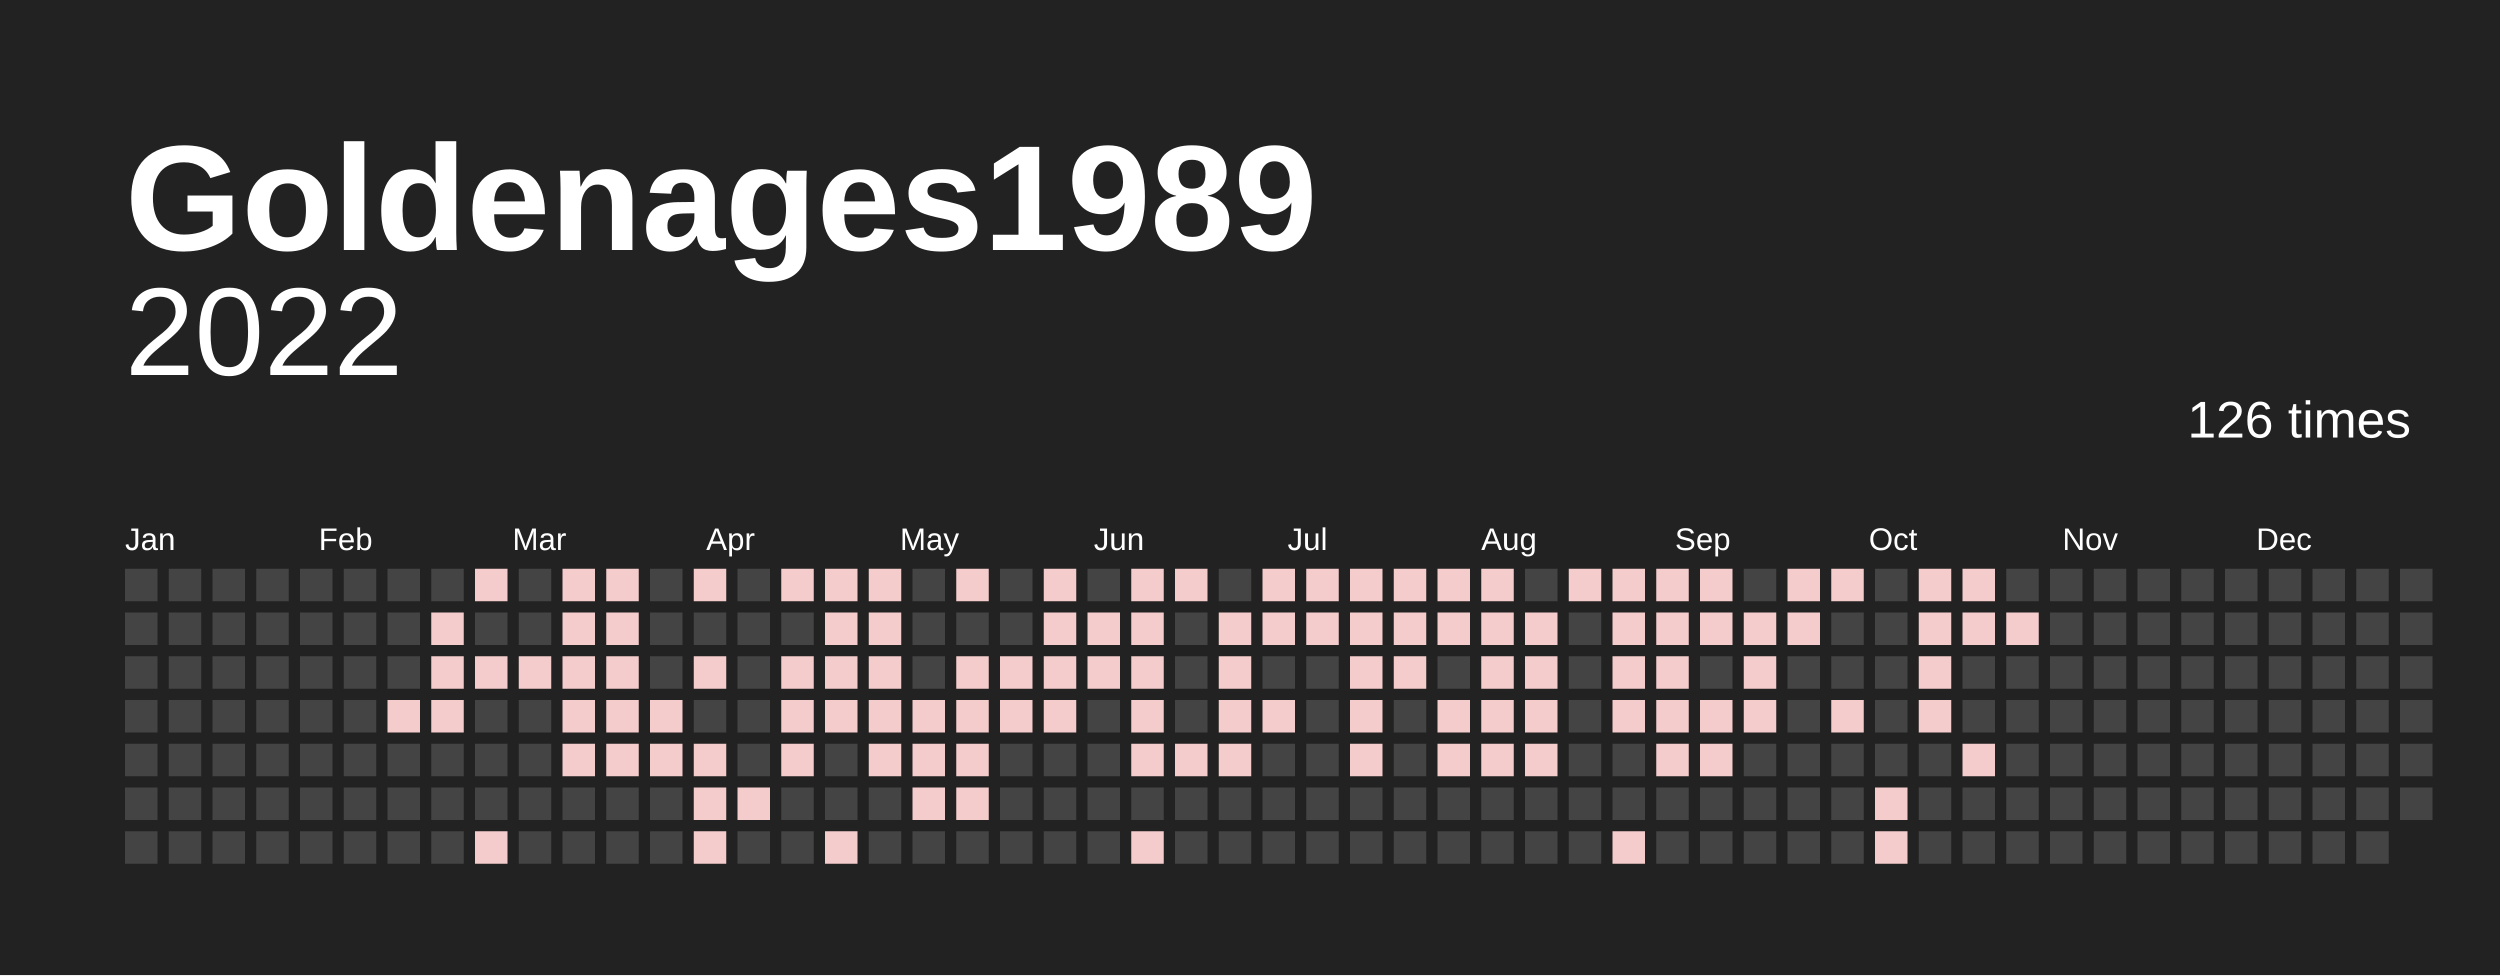
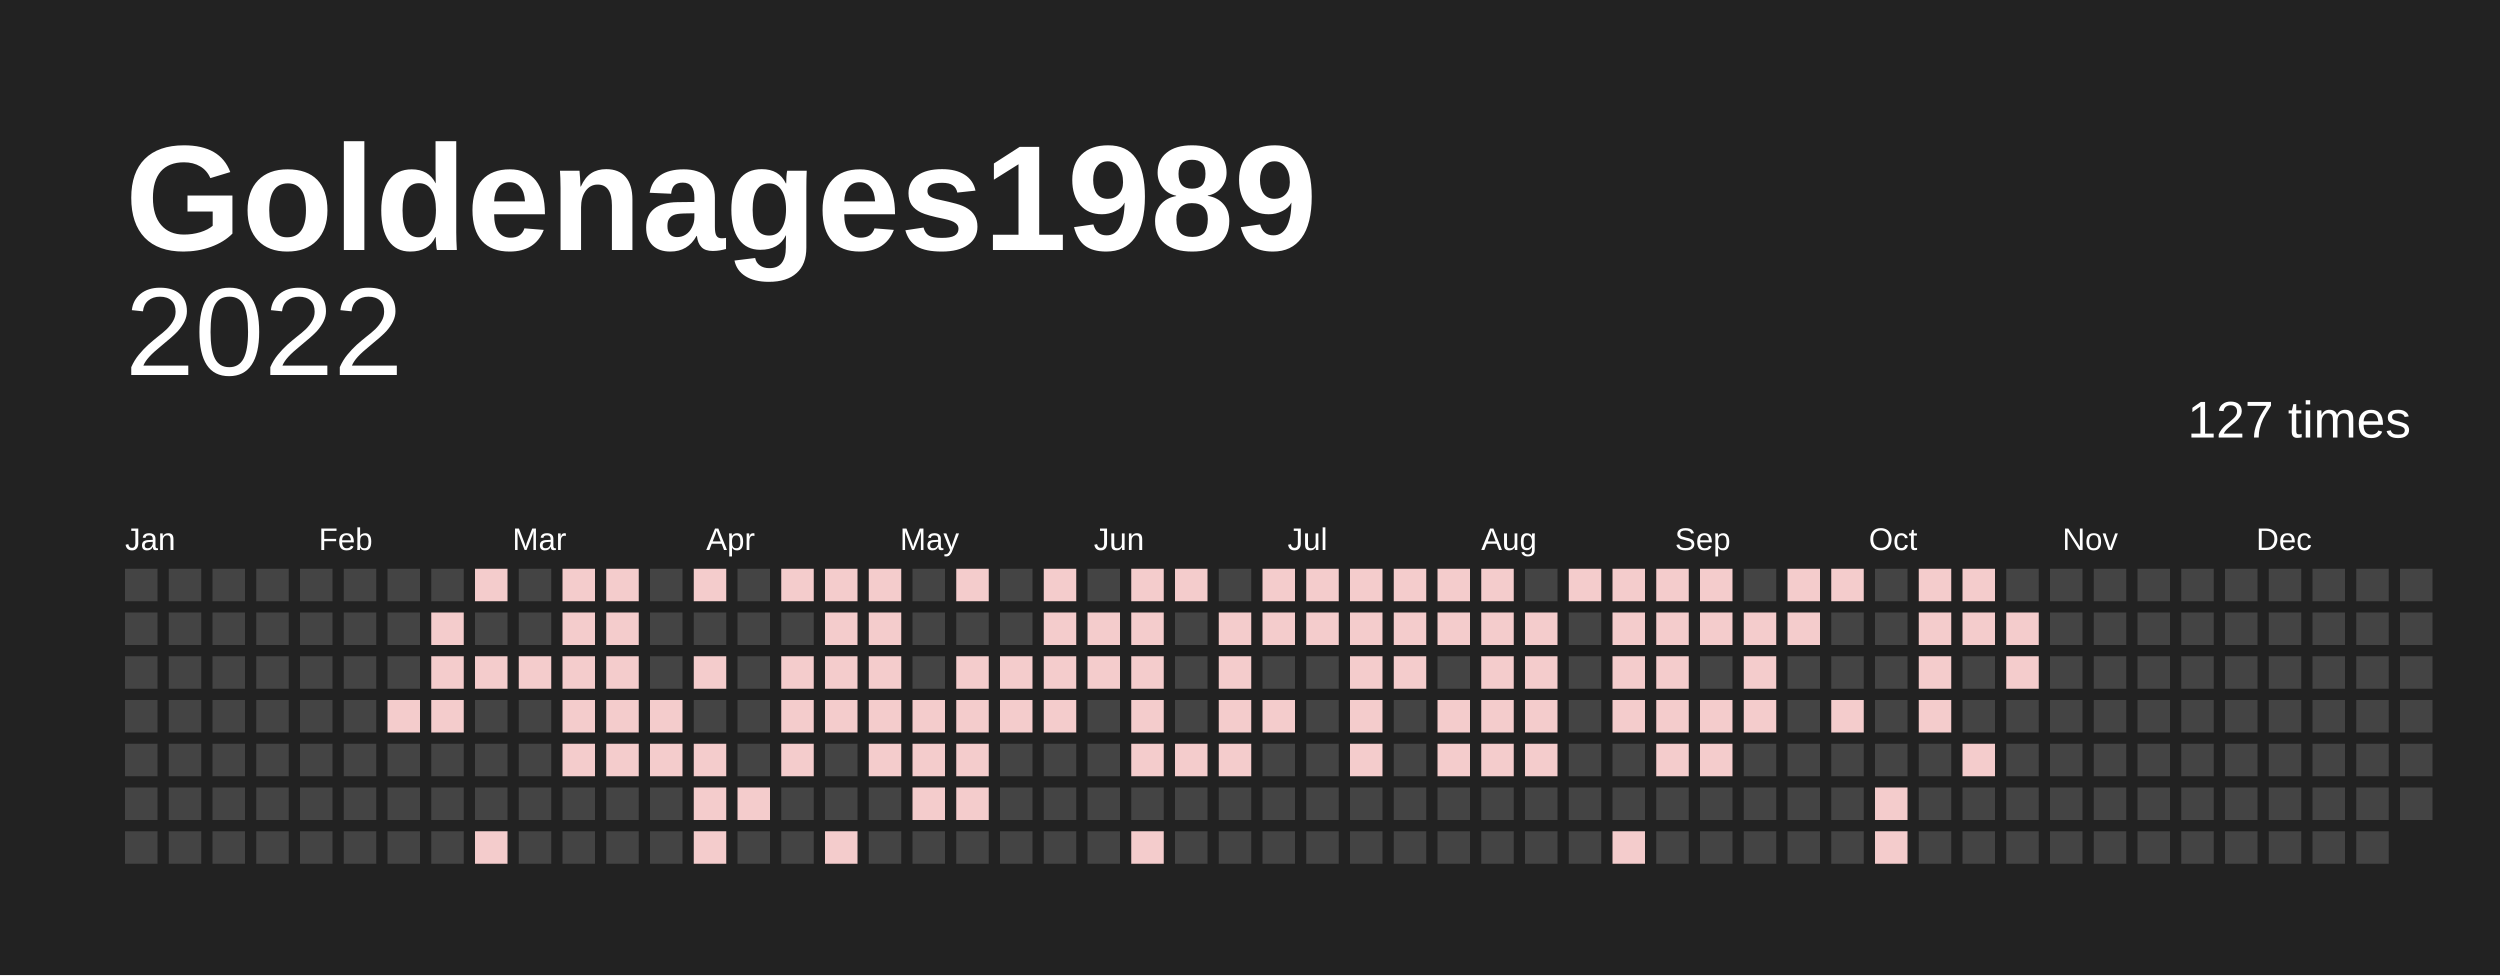
<svg xmlns="http://www.w3.org/2000/svg" baseProfile="full" height="78mm" version="1.1" viewBox="0,0,200,78" width="200mm">
  <defs />
  <rect fill="#222222" height="78" width="200" x="0" y="0" />
  <text fill="#FFFFFF" style="font-size:12px; font-family:Arial; font-weight:bold;" x="10" y="20">Goldenages1989</text>
  <text alignment-baseline="hanging" fill="#FFFFFF" style="font-size:10.0px; font-family:Arial;" x="10" y="30">2022</text>
-   <text alignment-baseline="hanging" fill="#FFFFFF" style="font-size:4.125px; font-family:Arial;" x="175" y="35">126 times</text>
+   <text alignment-baseline="hanging" fill="#FFFFFF" style="font-size:4.125px; font-family:Arial;" x="175" y="35">127 times</text>
  <text fill="#FFFFFF" style="font-size:2.5px; font-family:Arial" x="10.0" y="44">Jan</text>
  <text fill="#FFFFFF" style="font-size:2.5px; font-family:Arial" x="25.5" y="44">Feb</text>
  <text fill="#FFFFFF" style="font-size:2.5px; font-family:Arial" x="41.0" y="44">Mar</text>
  <text fill="#FFFFFF" style="font-size:2.5px; font-family:Arial" x="56.5" y="44">Apr</text>
  <text fill="#FFFFFF" style="font-size:2.5px; font-family:Arial" x="72.0" y="44">May</text>
  <text fill="#FFFFFF" style="font-size:2.5px; font-family:Arial" x="87.5" y="44">Jun</text>
  <text fill="#FFFFFF" style="font-size:2.5px; font-family:Arial" x="103.0" y="44">Jul</text>
  <text fill="#FFFFFF" style="font-size:2.5px; font-family:Arial" x="118.5" y="44">Aug</text>
  <text fill="#FFFFFF" style="font-size:2.5px; font-family:Arial" x="134.0" y="44">Sep</text>
  <text fill="#FFFFFF" style="font-size:2.5px; font-family:Arial" x="149.5" y="44">Oct</text>
  <text fill="#FFFFFF" style="font-size:2.5px; font-family:Arial" x="165.0" y="44">Nov</text>
  <text fill="#FFFFFF" style="font-size:2.5px; font-family:Arial" x="180.5" y="44">Dec</text>
  <rect fill="#444444" height="2.6" width="2.6" x="10.0" y="45.5" />
  <rect fill="#444444" height="2.6" width="2.6" x="10.0" y="49.0" />
  <rect fill="#444444" height="2.6" width="2.6" x="10.0" y="52.5" />
  <rect fill="#444444" height="2.6" width="2.6" x="10.0" y="56.0" />
  <rect fill="#444444" height="2.6" width="2.6" x="10.0" y="59.5" />
  <rect fill="#444444" height="2.6" width="2.6" x="10.0" y="63.0" />
  <rect fill="#444444" height="2.6" width="2.6" x="10.0" y="66.5" />
  <rect fill="#444444" height="2.6" width="2.6" x="13.5" y="45.5" />
  <rect fill="#444444" height="2.6" width="2.6" x="13.5" y="49.0" />
  <rect fill="#444444" height="2.6" width="2.6" x="13.5" y="52.5" />
  <rect fill="#444444" height="2.6" width="2.6" x="13.5" y="56.0" />
  <rect fill="#444444" height="2.6" width="2.6" x="13.5" y="59.5" />
  <rect fill="#444444" height="2.6" width="2.6" x="13.5" y="63.0" />
  <rect fill="#444444" height="2.6" width="2.6" x="13.5" y="66.5" />
  <rect fill="#444444" height="2.6" width="2.6" x="17.0" y="45.5" />
  <rect fill="#444444" height="2.6" width="2.6" x="17.0" y="49.0" />
  <rect fill="#444444" height="2.6" width="2.6" x="17.0" y="52.5" />
  <rect fill="#444444" height="2.6" width="2.6" x="17.0" y="56.0" />
  <rect fill="#444444" height="2.6" width="2.6" x="17.0" y="59.5" />
  <rect fill="#444444" height="2.6" width="2.6" x="17.0" y="63.0" />
  <rect fill="#444444" height="2.6" width="2.6" x="17.0" y="66.5" />
  <rect fill="#444444" height="2.6" width="2.6" x="20.5" y="45.5" />
  <rect fill="#444444" height="2.6" width="2.6" x="20.5" y="49.0" />
  <rect fill="#444444" height="2.6" width="2.6" x="20.5" y="52.5" />
  <rect fill="#444444" height="2.6" width="2.6" x="20.5" y="56.0" />
  <rect fill="#444444" height="2.6" width="2.6" x="20.5" y="59.5" />
  <rect fill="#444444" height="2.6" width="2.6" x="20.5" y="63.0" />
  <rect fill="#444444" height="2.6" width="2.6" x="20.5" y="66.5" />
  <rect fill="#444444" height="2.6" width="2.6" x="24.0" y="45.5" />
  <rect fill="#444444" height="2.6" width="2.6" x="24.0" y="49.0" />
  <rect fill="#444444" height="2.6" width="2.6" x="24.0" y="52.5" />
  <rect fill="#444444" height="2.6" width="2.6" x="24.0" y="56.0" />
  <rect fill="#444444" height="2.6" width="2.6" x="24.0" y="59.5" />
  <rect fill="#444444" height="2.6" width="2.6" x="24.0" y="63.0" />
  <rect fill="#444444" height="2.6" width="2.6" x="24.0" y="66.5" />
  <rect fill="#444444" height="2.6" width="2.6" x="27.5" y="45.5" />
  <rect fill="#444444" height="2.6" width="2.6" x="27.5" y="49.0" />
  <rect fill="#444444" height="2.6" width="2.6" x="27.5" y="52.5" />
  <rect fill="#444444" height="2.6" width="2.6" x="27.5" y="56.0" />
  <rect fill="#444444" height="2.6" width="2.6" x="27.5" y="59.5" />
  <rect fill="#444444" height="2.6" width="2.6" x="27.5" y="63.0" />
  <rect fill="#444444" height="2.6" width="2.6" x="27.5" y="66.5" />
  <rect fill="#444444" height="2.6" width="2.6" x="31.0" y="45.5" />
  <rect fill="#444444" height="2.6" width="2.6" x="31.0" y="49.0" />
  <rect fill="#444444" height="2.6" width="2.6" x="31.0" y="52.5" />
  <rect fill="#f4cccc" height="2.6" width="2.6" x="31.0" y="56.0" />
  <rect fill="#444444" height="2.6" width="2.6" x="31.0" y="59.5" />
  <rect fill="#444444" height="2.6" width="2.6" x="31.0" y="63.0" />
  <rect fill="#444444" height="2.6" width="2.6" x="31.0" y="66.5" />
  <rect fill="#444444" height="2.6" width="2.6" x="34.5" y="45.5" />
  <rect fill="#f4cccc" height="2.6" width="2.6" x="34.5" y="49.0" />
  <rect fill="#f4cccc" height="2.6" width="2.6" x="34.5" y="52.5" />
  <rect fill="#f4cccc" height="2.6" width="2.6" x="34.5" y="56.0" />
  <rect fill="#444444" height="2.6" width="2.6" x="34.5" y="59.5" />
  <rect fill="#444444" height="2.6" width="2.6" x="34.5" y="63.0" />
  <rect fill="#444444" height="2.6" width="2.6" x="34.5" y="66.5" />
  <rect fill="#f4cccc" height="2.6" width="2.6" x="38.0" y="45.5" />
  <rect fill="#444444" height="2.6" width="2.6" x="38.0" y="49.0" />
  <rect fill="#f4cccc" height="2.6" width="2.6" x="38.0" y="52.5" />
  <rect fill="#444444" height="2.6" width="2.6" x="38.0" y="56.0" />
  <rect fill="#444444" height="2.6" width="2.6" x="38.0" y="59.5" />
  <rect fill="#444444" height="2.6" width="2.6" x="38.0" y="63.0" />
  <rect fill="#f4cccc" height="2.6" width="2.6" x="38.0" y="66.5" />
  <rect fill="#444444" height="2.6" width="2.6" x="41.5" y="45.5" />
  <rect fill="#444444" height="2.6" width="2.6" x="41.5" y="49.0" />
  <rect fill="#f4cccc" height="2.6" width="2.6" x="41.5" y="52.5" />
  <rect fill="#444444" height="2.6" width="2.6" x="41.5" y="56.0" />
  <rect fill="#444444" height="2.6" width="2.6" x="41.5" y="59.5" />
  <rect fill="#444444" height="2.6" width="2.6" x="41.5" y="63.0" />
  <rect fill="#444444" height="2.6" width="2.6" x="41.5" y="66.5" />
  <rect fill="#f4cccc" height="2.6" width="2.6" x="45.0" y="45.5" />
  <rect fill="#f4cccc" height="2.6" width="2.6" x="45.0" y="49.0" />
  <rect fill="#f4cccc" height="2.6" width="2.6" x="45.0" y="52.5" />
  <rect fill="#f4cccc" height="2.6" width="2.6" x="45.0" y="56.0" />
  <rect fill="#f4cccc" height="2.6" width="2.6" x="45.0" y="59.5" />
  <rect fill="#444444" height="2.6" width="2.6" x="45.0" y="63.0" />
  <rect fill="#444444" height="2.6" width="2.6" x="45.0" y="66.5" />
  <rect fill="#f4cccc" height="2.6" width="2.6" x="48.5" y="45.5" />
  <rect fill="#f4cccc" height="2.6" width="2.6" x="48.5" y="49.0" />
  <rect fill="#f4cccc" height="2.6" width="2.6" x="48.5" y="52.5" />
  <rect fill="#f4cccc" height="2.6" width="2.6" x="48.5" y="56.0" />
  <rect fill="#f4cccc" height="2.6" width="2.6" x="48.5" y="59.5" />
  <rect fill="#444444" height="2.6" width="2.6" x="48.5" y="63.0" />
  <rect fill="#444444" height="2.6" width="2.6" x="48.5" y="66.5" />
  <rect fill="#444444" height="2.6" width="2.6" x="52.0" y="45.5" />
  <rect fill="#444444" height="2.6" width="2.6" x="52.0" y="49.0" />
  <rect fill="#444444" height="2.6" width="2.6" x="52.0" y="52.5" />
  <rect fill="#f4cccc" height="2.6" width="2.6" x="52.0" y="56.0" />
  <rect fill="#f4cccc" height="2.6" width="2.6" x="52.0" y="59.5" />
  <rect fill="#444444" height="2.6" width="2.6" x="52.0" y="63.0" />
  <rect fill="#444444" height="2.6" width="2.6" x="52.0" y="66.5" />
  <rect fill="#f4cccc" height="2.6" width="2.6" x="55.5" y="45.5" />
  <rect fill="#444444" height="2.6" width="2.6" x="55.5" y="49.0" />
  <rect fill="#f4cccc" height="2.6" width="2.6" x="55.5" y="52.5" />
  <rect fill="#444444" height="2.6" width="2.6" x="55.5" y="56.0" />
  <rect fill="#f4cccc" height="2.6" width="2.6" x="55.5" y="59.5" />
  <rect fill="#f4cccc" height="2.6" width="2.6" x="55.5" y="63.0" />
  <rect fill="#f4cccc" height="2.6" width="2.6" x="55.5" y="66.5" />
  <rect fill="#444444" height="2.6" width="2.6" x="59.0" y="45.5" />
  <rect fill="#444444" height="2.6" width="2.6" x="59.0" y="49.0" />
  <rect fill="#444444" height="2.6" width="2.6" x="59.0" y="52.5" />
  <rect fill="#444444" height="2.6" width="2.6" x="59.0" y="56.0" />
  <rect fill="#444444" height="2.6" width="2.6" x="59.0" y="59.5" />
  <rect fill="#f4cccc" height="2.6" width="2.6" x="59.0" y="63.0" />
  <rect fill="#444444" height="2.6" width="2.6" x="59.0" y="66.5" />
  <rect fill="#f4cccc" height="2.6" width="2.6" x="62.5" y="45.5" />
  <rect fill="#444444" height="2.6" width="2.6" x="62.5" y="49.0" />
  <rect fill="#f4cccc" height="2.6" width="2.6" x="62.5" y="52.5" />
  <rect fill="#f4cccc" height="2.6" width="2.6" x="62.5" y="56.0" />
  <rect fill="#f4cccc" height="2.6" width="2.6" x="62.5" y="59.5" />
  <rect fill="#444444" height="2.6" width="2.6" x="62.5" y="63.0" />
  <rect fill="#444444" height="2.6" width="2.6" x="62.5" y="66.5" />
  <rect fill="#f4cccc" height="2.6" width="2.6" x="66.0" y="45.5" />
  <rect fill="#f4cccc" height="2.6" width="2.6" x="66.0" y="49.0" />
  <rect fill="#f4cccc" height="2.6" width="2.6" x="66.0" y="52.5" />
  <rect fill="#f4cccc" height="2.6" width="2.6" x="66.0" y="56.0" />
  <rect fill="#444444" height="2.6" width="2.6" x="66.0" y="59.5" />
  <rect fill="#444444" height="2.6" width="2.6" x="66.0" y="63.0" />
  <rect fill="#f4cccc" height="2.6" width="2.6" x="66.0" y="66.5" />
  <rect fill="#f4cccc" height="2.6" width="2.6" x="69.5" y="45.5" />
  <rect fill="#f4cccc" height="2.6" width="2.6" x="69.5" y="49.0" />
  <rect fill="#f4cccc" height="2.6" width="2.6" x="69.5" y="52.5" />
  <rect fill="#f4cccc" height="2.6" width="2.6" x="69.5" y="56.0" />
  <rect fill="#f4cccc" height="2.6" width="2.6" x="69.5" y="59.5" />
  <rect fill="#444444" height="2.6" width="2.6" x="69.5" y="63.0" />
  <rect fill="#444444" height="2.6" width="2.6" x="69.5" y="66.5" />
  <rect fill="#444444" height="2.6" width="2.6" x="73.0" y="45.5" />
  <rect fill="#444444" height="2.6" width="2.6" x="73.0" y="49.0" />
  <rect fill="#444444" height="2.6" width="2.6" x="73.0" y="52.5" />
  <rect fill="#f4cccc" height="2.6" width="2.6" x="73.0" y="56.0" />
  <rect fill="#f4cccc" height="2.6" width="2.6" x="73.0" y="59.5" />
  <rect fill="#f4cccc" height="2.6" width="2.6" x="73.0" y="63.0" />
  <rect fill="#444444" height="2.6" width="2.6" x="73.0" y="66.5" />
  <rect fill="#f4cccc" height="2.6" width="2.6" x="76.5" y="45.5" />
  <rect fill="#444444" height="2.6" width="2.6" x="76.5" y="49.0" />
  <rect fill="#f4cccc" height="2.6" width="2.6" x="76.5" y="52.5" />
  <rect fill="#f4cccc" height="2.6" width="2.6" x="76.5" y="56.0" />
  <rect fill="#f4cccc" height="2.6" width="2.6" x="76.5" y="59.5" />
  <rect fill="#f4cccc" height="2.6" width="2.6" x="76.5" y="63.0" />
  <rect fill="#444444" height="2.6" width="2.6" x="76.5" y="66.5" />
  <rect fill="#444444" height="2.6" width="2.6" x="80.0" y="45.5" />
  <rect fill="#444444" height="2.6" width="2.6" x="80.0" y="49.0" />
  <rect fill="#f4cccc" height="2.6" width="2.6" x="80.0" y="52.5" />
  <rect fill="#f4cccc" height="2.6" width="2.6" x="80.0" y="56.0" />
  <rect fill="#444444" height="2.6" width="2.6" x="80.0" y="59.5" />
  <rect fill="#444444" height="2.6" width="2.6" x="80.0" y="63.0" />
  <rect fill="#444444" height="2.6" width="2.6" x="80.0" y="66.5" />
  <rect fill="#f4cccc" height="2.6" width="2.6" x="83.5" y="45.5" />
  <rect fill="#f4cccc" height="2.6" width="2.6" x="83.5" y="49.0" />
  <rect fill="#f4cccc" height="2.6" width="2.6" x="83.5" y="52.5" />
  <rect fill="#f4cccc" height="2.6" width="2.6" x="83.5" y="56.0" />
  <rect fill="#444444" height="2.6" width="2.6" x="83.5" y="59.5" />
  <rect fill="#444444" height="2.6" width="2.6" x="83.5" y="63.0" />
  <rect fill="#444444" height="2.6" width="2.6" x="83.5" y="66.5" />
  <rect fill="#444444" height="2.6" width="2.6" x="87.0" y="45.5" />
  <rect fill="#f4cccc" height="2.6" width="2.6" x="87.0" y="49.0" />
  <rect fill="#f4cccc" height="2.6" width="2.6" x="87.0" y="52.5" />
  <rect fill="#444444" height="2.6" width="2.6" x="87.0" y="56.0" />
  <rect fill="#444444" height="2.6" width="2.6" x="87.0" y="59.5" />
  <rect fill="#444444" height="2.6" width="2.6" x="87.0" y="63.0" />
  <rect fill="#444444" height="2.6" width="2.6" x="87.0" y="66.5" />
  <rect fill="#f4cccc" height="2.6" width="2.6" x="90.5" y="45.5" />
  <rect fill="#f4cccc" height="2.6" width="2.6" x="90.5" y="49.0" />
  <rect fill="#f4cccc" height="2.6" width="2.6" x="90.5" y="52.5" />
  <rect fill="#f4cccc" height="2.6" width="2.6" x="90.5" y="56.0" />
  <rect fill="#f4cccc" height="2.6" width="2.6" x="90.5" y="59.5" />
  <rect fill="#444444" height="2.6" width="2.6" x="90.5" y="63.0" />
  <rect fill="#f4cccc" height="2.6" width="2.6" x="90.5" y="66.5" />
  <rect fill="#f4cccc" height="2.6" width="2.6" x="94.0" y="45.5" />
  <rect fill="#444444" height="2.6" width="2.6" x="94.0" y="49.0" />
  <rect fill="#444444" height="2.6" width="2.6" x="94.0" y="52.5" />
  <rect fill="#444444" height="2.6" width="2.6" x="94.0" y="56.0" />
  <rect fill="#f4cccc" height="2.6" width="2.6" x="94.0" y="59.5" />
  <rect fill="#444444" height="2.6" width="2.6" x="94.0" y="63.0" />
  <rect fill="#444444" height="2.6" width="2.6" x="94.0" y="66.5" />
  <rect fill="#444444" height="2.6" width="2.6" x="97.5" y="45.5" />
  <rect fill="#f4cccc" height="2.6" width="2.6" x="97.5" y="49.0" />
  <rect fill="#f4cccc" height="2.6" width="2.6" x="97.5" y="52.5" />
  <rect fill="#f4cccc" height="2.6" width="2.6" x="97.5" y="56.0" />
  <rect fill="#f4cccc" height="2.6" width="2.6" x="97.5" y="59.5" />
  <rect fill="#444444" height="2.6" width="2.6" x="97.5" y="63.0" />
  <rect fill="#444444" height="2.6" width="2.6" x="97.5" y="66.5" />
  <rect fill="#f4cccc" height="2.6" width="2.6" x="101.0" y="45.5" />
  <rect fill="#f4cccc" height="2.6" width="2.6" x="101.0" y="49.0" />
  <rect fill="#444444" height="2.6" width="2.6" x="101.0" y="52.5" />
  <rect fill="#f4cccc" height="2.6" width="2.6" x="101.0" y="56.0" />
  <rect fill="#444444" height="2.6" width="2.6" x="101.0" y="59.5" />
  <rect fill="#444444" height="2.6" width="2.6" x="101.0" y="63.0" />
  <rect fill="#444444" height="2.6" width="2.6" x="101.0" y="66.5" />
  <rect fill="#f4cccc" height="2.6" width="2.6" x="104.5" y="45.5" />
  <rect fill="#f4cccc" height="2.6" width="2.6" x="104.5" y="49.0" />
  <rect fill="#444444" height="2.6" width="2.6" x="104.5" y="52.5" />
  <rect fill="#444444" height="2.6" width="2.6" x="104.5" y="56.0" />
  <rect fill="#444444" height="2.6" width="2.6" x="104.5" y="59.5" />
  <rect fill="#444444" height="2.6" width="2.6" x="104.5" y="63.0" />
  <rect fill="#444444" height="2.6" width="2.6" x="104.5" y="66.5" />
  <rect fill="#f4cccc" height="2.6" width="2.6" x="108.0" y="45.5" />
  <rect fill="#f4cccc" height="2.6" width="2.6" x="108.0" y="49.0" />
  <rect fill="#f4cccc" height="2.6" width="2.6" x="108.0" y="52.5" />
  <rect fill="#f4cccc" height="2.6" width="2.6" x="108.0" y="56.0" />
  <rect fill="#f4cccc" height="2.6" width="2.6" x="108.0" y="59.5" />
  <rect fill="#444444" height="2.6" width="2.6" x="108.0" y="63.0" />
  <rect fill="#444444" height="2.6" width="2.6" x="108.0" y="66.5" />
  <rect fill="#f4cccc" height="2.6" width="2.6" x="111.5" y="45.5" />
  <rect fill="#f4cccc" height="2.6" width="2.6" x="111.5" y="49.0" />
  <rect fill="#f4cccc" height="2.6" width="2.6" x="111.5" y="52.5" />
  <rect fill="#444444" height="2.6" width="2.6" x="111.5" y="56.0" />
  <rect fill="#444444" height="2.6" width="2.6" x="111.5" y="59.5" />
  <rect fill="#444444" height="2.6" width="2.6" x="111.5" y="63.0" />
  <rect fill="#444444" height="2.6" width="2.6" x="111.5" y="66.5" />
  <rect fill="#f4cccc" height="2.6" width="2.6" x="115.0" y="45.5" />
  <rect fill="#f4cccc" height="2.6" width="2.6" x="115.0" y="49.0" />
  <rect fill="#444444" height="2.6" width="2.6" x="115.0" y="52.5" />
  <rect fill="#f4cccc" height="2.6" width="2.6" x="115.0" y="56.0" />
  <rect fill="#f4cccc" height="2.6" width="2.6" x="115.0" y="59.5" />
  <rect fill="#444444" height="2.6" width="2.6" x="115.0" y="63.0" />
  <rect fill="#444444" height="2.6" width="2.6" x="115.0" y="66.5" />
  <rect fill="#f4cccc" height="2.6" width="2.6" x="118.5" y="45.5" />
  <rect fill="#f4cccc" height="2.6" width="2.6" x="118.5" y="49.0" />
  <rect fill="#f4cccc" height="2.6" width="2.6" x="118.5" y="52.5" />
  <rect fill="#f4cccc" height="2.6" width="2.6" x="118.5" y="56.0" />
  <rect fill="#f4cccc" height="2.6" width="2.6" x="118.5" y="59.5" />
  <rect fill="#444444" height="2.6" width="2.6" x="118.5" y="63.0" />
  <rect fill="#444444" height="2.6" width="2.6" x="118.5" y="66.5" />
  <rect fill="#444444" height="2.6" width="2.6" x="122.0" y="45.5" />
  <rect fill="#f4cccc" height="2.6" width="2.6" x="122.0" y="49.0" />
  <rect fill="#f4cccc" height="2.6" width="2.6" x="122.0" y="52.5" />
  <rect fill="#f4cccc" height="2.6" width="2.6" x="122.0" y="56.0" />
  <rect fill="#f4cccc" height="2.6" width="2.6" x="122.0" y="59.5" />
  <rect fill="#444444" height="2.6" width="2.6" x="122.0" y="63.0" />
  <rect fill="#444444" height="2.6" width="2.6" x="122.0" y="66.5" />
  <rect fill="#f4cccc" height="2.6" width="2.6" x="125.5" y="45.5" />
  <rect fill="#444444" height="2.6" width="2.6" x="125.5" y="49.0" />
  <rect fill="#444444" height="2.6" width="2.6" x="125.5" y="52.5" />
  <rect fill="#444444" height="2.6" width="2.6" x="125.5" y="56.0" />
  <rect fill="#444444" height="2.6" width="2.6" x="125.5" y="59.5" />
  <rect fill="#444444" height="2.6" width="2.6" x="125.5" y="63.0" />
  <rect fill="#444444" height="2.6" width="2.6" x="125.5" y="66.5" />
  <rect fill="#f4cccc" height="2.6" width="2.6" x="129.0" y="45.5" />
  <rect fill="#f4cccc" height="2.6" width="2.6" x="129.0" y="49.0" />
  <rect fill="#f4cccc" height="2.6" width="2.6" x="129.0" y="52.5" />
  <rect fill="#f4cccc" height="2.6" width="2.6" x="129.0" y="56.0" />
  <rect fill="#444444" height="2.6" width="2.6" x="129.0" y="59.5" />
  <rect fill="#444444" height="2.6" width="2.6" x="129.0" y="63.0" />
  <rect fill="#f4cccc" height="2.6" width="2.6" x="129.0" y="66.5" />
  <rect fill="#f4cccc" height="2.6" width="2.6" x="132.5" y="45.5" />
  <rect fill="#f4cccc" height="2.6" width="2.6" x="132.5" y="49.0" />
  <rect fill="#f4cccc" height="2.6" width="2.6" x="132.5" y="52.5" />
  <rect fill="#f4cccc" height="2.6" width="2.6" x="132.5" y="56.0" />
  <rect fill="#f4cccc" height="2.6" width="2.6" x="132.5" y="59.5" />
  <rect fill="#444444" height="2.6" width="2.6" x="132.5" y="63.0" />
  <rect fill="#444444" height="2.6" width="2.6" x="132.5" y="66.5" />
  <rect fill="#f4cccc" height="2.6" width="2.6" x="136.0" y="45.5" />
  <rect fill="#f4cccc" height="2.6" width="2.6" x="136.0" y="49.0" />
  <rect fill="#444444" height="2.6" width="2.6" x="136.0" y="52.5" />
  <rect fill="#f4cccc" height="2.6" width="2.6" x="136.0" y="56.0" />
  <rect fill="#f4cccc" height="2.6" width="2.6" x="136.0" y="59.5" />
  <rect fill="#444444" height="2.6" width="2.6" x="136.0" y="63.0" />
  <rect fill="#444444" height="2.6" width="2.6" x="136.0" y="66.5" />
  <rect fill="#444444" height="2.6" width="2.6" x="139.5" y="45.5" />
  <rect fill="#f4cccc" height="2.6" width="2.6" x="139.5" y="49.0" />
  <rect fill="#f4cccc" height="2.6" width="2.6" x="139.5" y="52.5" />
  <rect fill="#f4cccc" height="2.6" width="2.6" x="139.5" y="56.0" />
  <rect fill="#444444" height="2.6" width="2.6" x="139.5" y="59.5" />
  <rect fill="#444444" height="2.6" width="2.6" x="139.5" y="63.0" />
  <rect fill="#444444" height="2.6" width="2.6" x="139.5" y="66.5" />
  <rect fill="#f4cccc" height="2.6" width="2.6" x="143.0" y="45.5" />
  <rect fill="#f4cccc" height="2.6" width="2.6" x="143.0" y="49.0" />
  <rect fill="#444444" height="2.6" width="2.6" x="143.0" y="52.5" />
  <rect fill="#444444" height="2.6" width="2.6" x="143.0" y="56.0" />
  <rect fill="#444444" height="2.6" width="2.6" x="143.0" y="59.5" />
  <rect fill="#444444" height="2.6" width="2.6" x="143.0" y="63.0" />
  <rect fill="#444444" height="2.6" width="2.6" x="143.0" y="66.5" />
  <rect fill="#f4cccc" height="2.6" width="2.6" x="146.5" y="45.5" />
  <rect fill="#444444" height="2.6" width="2.6" x="146.5" y="49.0" />
  <rect fill="#444444" height="2.6" width="2.6" x="146.5" y="52.5" />
  <rect fill="#f4cccc" height="2.6" width="2.6" x="146.5" y="56.0" />
  <rect fill="#444444" height="2.6" width="2.6" x="146.5" y="59.5" />
  <rect fill="#444444" height="2.6" width="2.6" x="146.5" y="63.0" />
  <rect fill="#444444" height="2.6" width="2.6" x="146.5" y="66.5" />
  <rect fill="#444444" height="2.6" width="2.6" x="150.0" y="45.5" />
  <rect fill="#444444" height="2.6" width="2.6" x="150.0" y="49.0" />
  <rect fill="#444444" height="2.6" width="2.6" x="150.0" y="52.5" />
  <rect fill="#444444" height="2.6" width="2.6" x="150.0" y="56.0" />
  <rect fill="#444444" height="2.6" width="2.6" x="150.0" y="59.5" />
  <rect fill="#f4cccc" height="2.6" width="2.6" x="150.0" y="63.0" />
  <rect fill="#f4cccc" height="2.6" width="2.6" x="150.0" y="66.5" />
  <rect fill="#f4cccc" height="2.6" width="2.6" x="153.5" y="45.5" />
  <rect fill="#f4cccc" height="2.6" width="2.6" x="153.5" y="49.0" />
  <rect fill="#f4cccc" height="2.6" width="2.6" x="153.5" y="52.5" />
  <rect fill="#f4cccc" height="2.6" width="2.6" x="153.5" y="56.0" />
  <rect fill="#444444" height="2.6" width="2.6" x="153.5" y="59.5" />
  <rect fill="#444444" height="2.6" width="2.6" x="153.5" y="63.0" />
  <rect fill="#444444" height="2.6" width="2.6" x="153.5" y="66.5" />
  <rect fill="#f4cccc" height="2.6" width="2.6" x="157.0" y="45.5" />
  <rect fill="#f4cccc" height="2.6" width="2.6" x="157.0" y="49.0" />
  <rect fill="#444444" height="2.6" width="2.6" x="157.0" y="52.5" />
  <rect fill="#444444" height="2.6" width="2.6" x="157.0" y="56.0" />
  <rect fill="#f4cccc" height="2.6" width="2.6" x="157.0" y="59.5" />
  <rect fill="#444444" height="2.6" width="2.6" x="157.0" y="63.0" />
  <rect fill="#444444" height="2.6" width="2.6" x="157.0" y="66.5" />
  <rect fill="#444444" height="2.6" width="2.6" x="160.5" y="45.5" />
  <rect fill="#f4cccc" height="2.6" width="2.6" x="160.5" y="49.0" />
-   <rect fill="#444444" height="2.6" width="2.6" x="160.5" y="52.5" />
+   <rect fill="#f4cccc" height="2.6" width="2.6" x="160.5" y="52.5" />
  <rect fill="#444444" height="2.6" width="2.6" x="160.5" y="56.0" />
  <rect fill="#444444" height="2.6" width="2.6" x="160.5" y="59.5" />
  <rect fill="#444444" height="2.6" width="2.6" x="160.5" y="63.0" />
  <rect fill="#444444" height="2.6" width="2.6" x="160.5" y="66.5" />
  <rect fill="#444444" height="2.6" width="2.6" x="164.0" y="45.5" />
  <rect fill="#444444" height="2.6" width="2.6" x="164.0" y="49.0" />
  <rect fill="#444444" height="2.6" width="2.6" x="164.0" y="52.5" />
  <rect fill="#444444" height="2.6" width="2.6" x="164.0" y="56.0" />
  <rect fill="#444444" height="2.6" width="2.6" x="164.0" y="59.5" />
  <rect fill="#444444" height="2.6" width="2.6" x="164.0" y="63.0" />
  <rect fill="#444444" height="2.6" width="2.6" x="164.0" y="66.5" />
  <rect fill="#444444" height="2.6" width="2.6" x="167.5" y="45.5" />
  <rect fill="#444444" height="2.6" width="2.6" x="167.5" y="49.0" />
  <rect fill="#444444" height="2.6" width="2.6" x="167.5" y="52.5" />
  <rect fill="#444444" height="2.6" width="2.6" x="167.5" y="56.0" />
  <rect fill="#444444" height="2.6" width="2.6" x="167.5" y="59.5" />
  <rect fill="#444444" height="2.6" width="2.6" x="167.5" y="63.0" />
  <rect fill="#444444" height="2.6" width="2.6" x="167.5" y="66.5" />
  <rect fill="#444444" height="2.6" width="2.6" x="171.0" y="45.5" />
  <rect fill="#444444" height="2.6" width="2.6" x="171.0" y="49.0" />
  <rect fill="#444444" height="2.6" width="2.6" x="171.0" y="52.5" />
  <rect fill="#444444" height="2.6" width="2.6" x="171.0" y="56.0" />
  <rect fill="#444444" height="2.6" width="2.6" x="171.0" y="59.5" />
  <rect fill="#444444" height="2.6" width="2.6" x="171.0" y="63.0" />
  <rect fill="#444444" height="2.6" width="2.6" x="171.0" y="66.5" />
  <rect fill="#444444" height="2.6" width="2.6" x="174.5" y="45.5" />
  <rect fill="#444444" height="2.6" width="2.6" x="174.5" y="49.0" />
  <rect fill="#444444" height="2.6" width="2.6" x="174.5" y="52.5" />
  <rect fill="#444444" height="2.6" width="2.6" x="174.5" y="56.0" />
  <rect fill="#444444" height="2.6" width="2.6" x="174.5" y="59.5" />
  <rect fill="#444444" height="2.6" width="2.6" x="174.5" y="63.0" />
  <rect fill="#444444" height="2.6" width="2.6" x="174.5" y="66.5" />
  <rect fill="#444444" height="2.6" width="2.6" x="178.0" y="45.5" />
  <rect fill="#444444" height="2.6" width="2.6" x="178.0" y="49.0" />
  <rect fill="#444444" height="2.6" width="2.6" x="178.0" y="52.5" />
  <rect fill="#444444" height="2.6" width="2.6" x="178.0" y="56.0" />
  <rect fill="#444444" height="2.6" width="2.6" x="178.0" y="59.5" />
  <rect fill="#444444" height="2.6" width="2.6" x="178.0" y="63.0" />
  <rect fill="#444444" height="2.6" width="2.6" x="178.0" y="66.5" />
  <rect fill="#444444" height="2.6" width="2.6" x="181.5" y="45.5" />
  <rect fill="#444444" height="2.6" width="2.6" x="181.5" y="49.0" />
  <rect fill="#444444" height="2.6" width="2.6" x="181.5" y="52.5" />
  <rect fill="#444444" height="2.6" width="2.6" x="181.5" y="56.0" />
  <rect fill="#444444" height="2.6" width="2.6" x="181.5" y="59.5" />
  <rect fill="#444444" height="2.6" width="2.6" x="181.5" y="63.0" />
  <rect fill="#444444" height="2.6" width="2.6" x="181.5" y="66.5" />
  <rect fill="#444444" height="2.6" width="2.6" x="185.0" y="45.5" />
  <rect fill="#444444" height="2.6" width="2.6" x="185.0" y="49.0" />
  <rect fill="#444444" height="2.6" width="2.6" x="185.0" y="52.5" />
  <rect fill="#444444" height="2.6" width="2.6" x="185.0" y="56.0" />
  <rect fill="#444444" height="2.6" width="2.6" x="185.0" y="59.5" />
  <rect fill="#444444" height="2.6" width="2.6" x="185.0" y="63.0" />
  <rect fill="#444444" height="2.6" width="2.6" x="185.0" y="66.5" />
  <rect fill="#444444" height="2.6" width="2.6" x="188.5" y="45.5" />
  <rect fill="#444444" height="2.6" width="2.6" x="188.5" y="49.0" />
  <rect fill="#444444" height="2.6" width="2.6" x="188.5" y="52.5" />
  <rect fill="#444444" height="2.6" width="2.6" x="188.5" y="56.0" />
  <rect fill="#444444" height="2.6" width="2.6" x="188.5" y="59.5" />
  <rect fill="#444444" height="2.6" width="2.6" x="188.5" y="63.0" />
  <rect fill="#444444" height="2.6" width="2.6" x="188.5" y="66.5" />
  <rect fill="#444444" height="2.6" width="2.6" x="192.0" y="45.5" />
  <rect fill="#444444" height="2.6" width="2.6" x="192.0" y="49.0" />
  <rect fill="#444444" height="2.6" width="2.6" x="192.0" y="52.5" />
  <rect fill="#444444" height="2.6" width="2.6" x="192.0" y="56.0" />
  <rect fill="#444444" height="2.6" width="2.6" x="192.0" y="59.5" />
  <rect fill="#444444" height="2.6" width="2.6" x="192.0" y="63.0" />
</svg>
